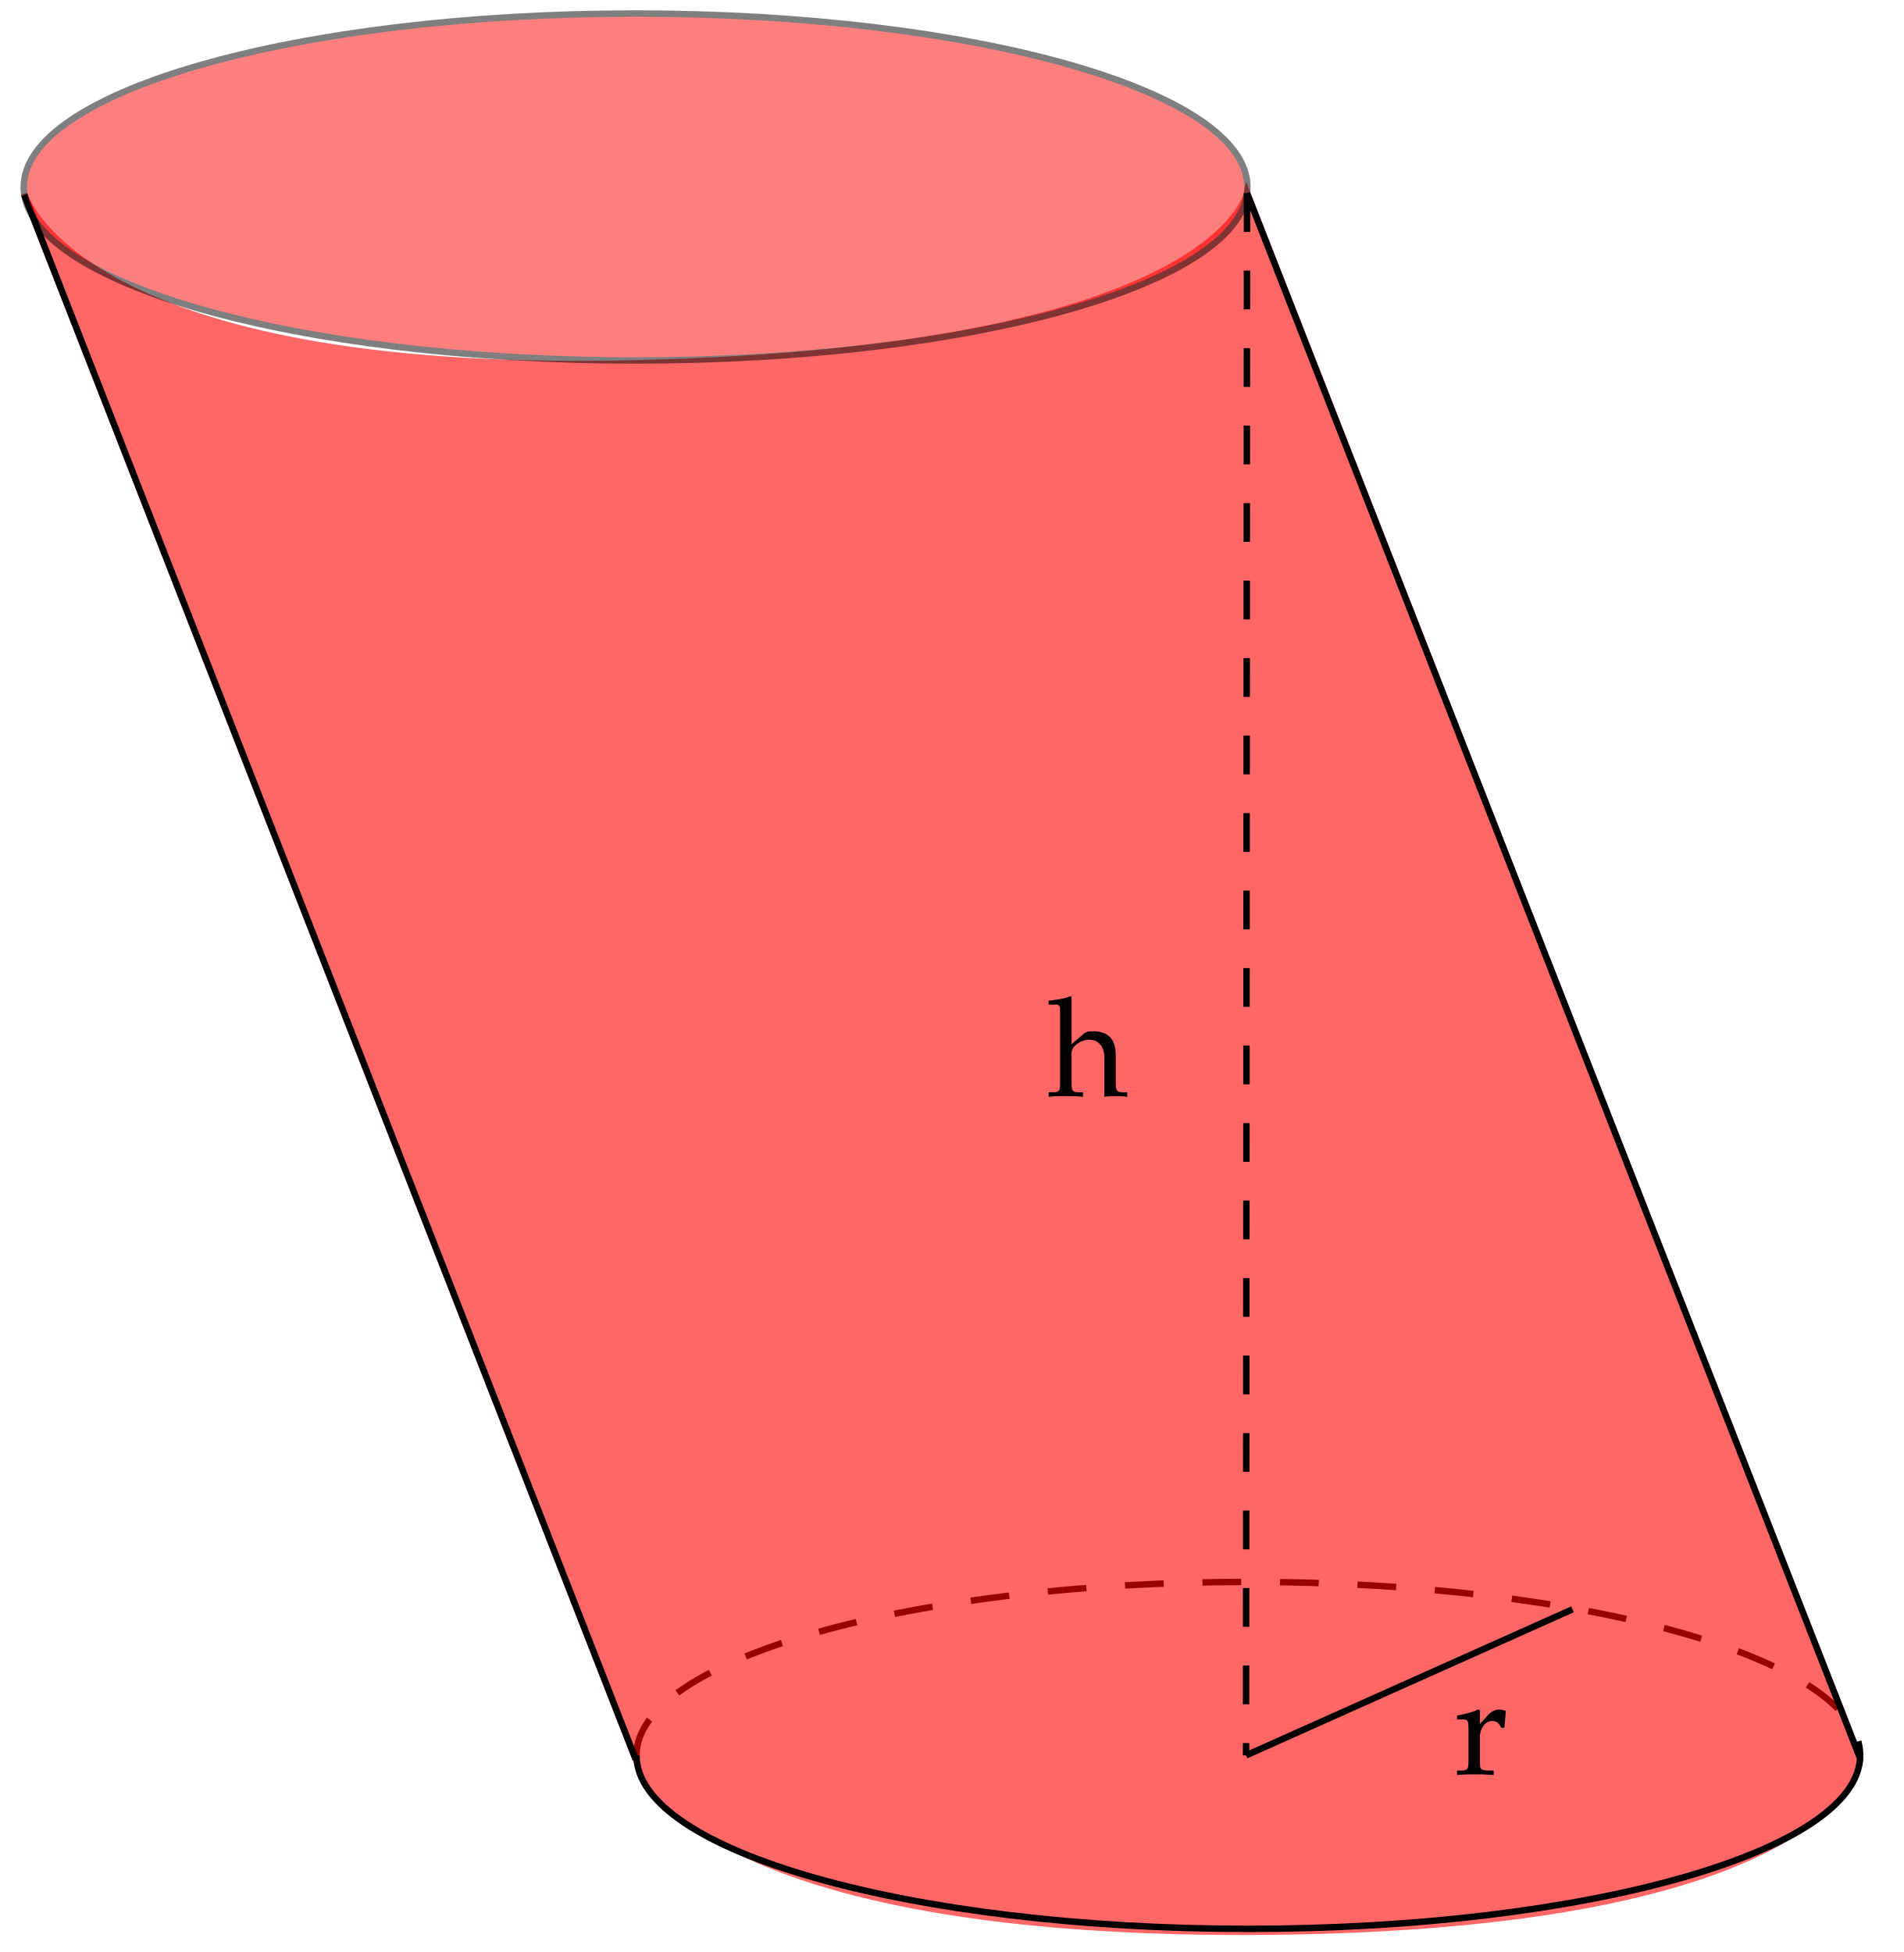
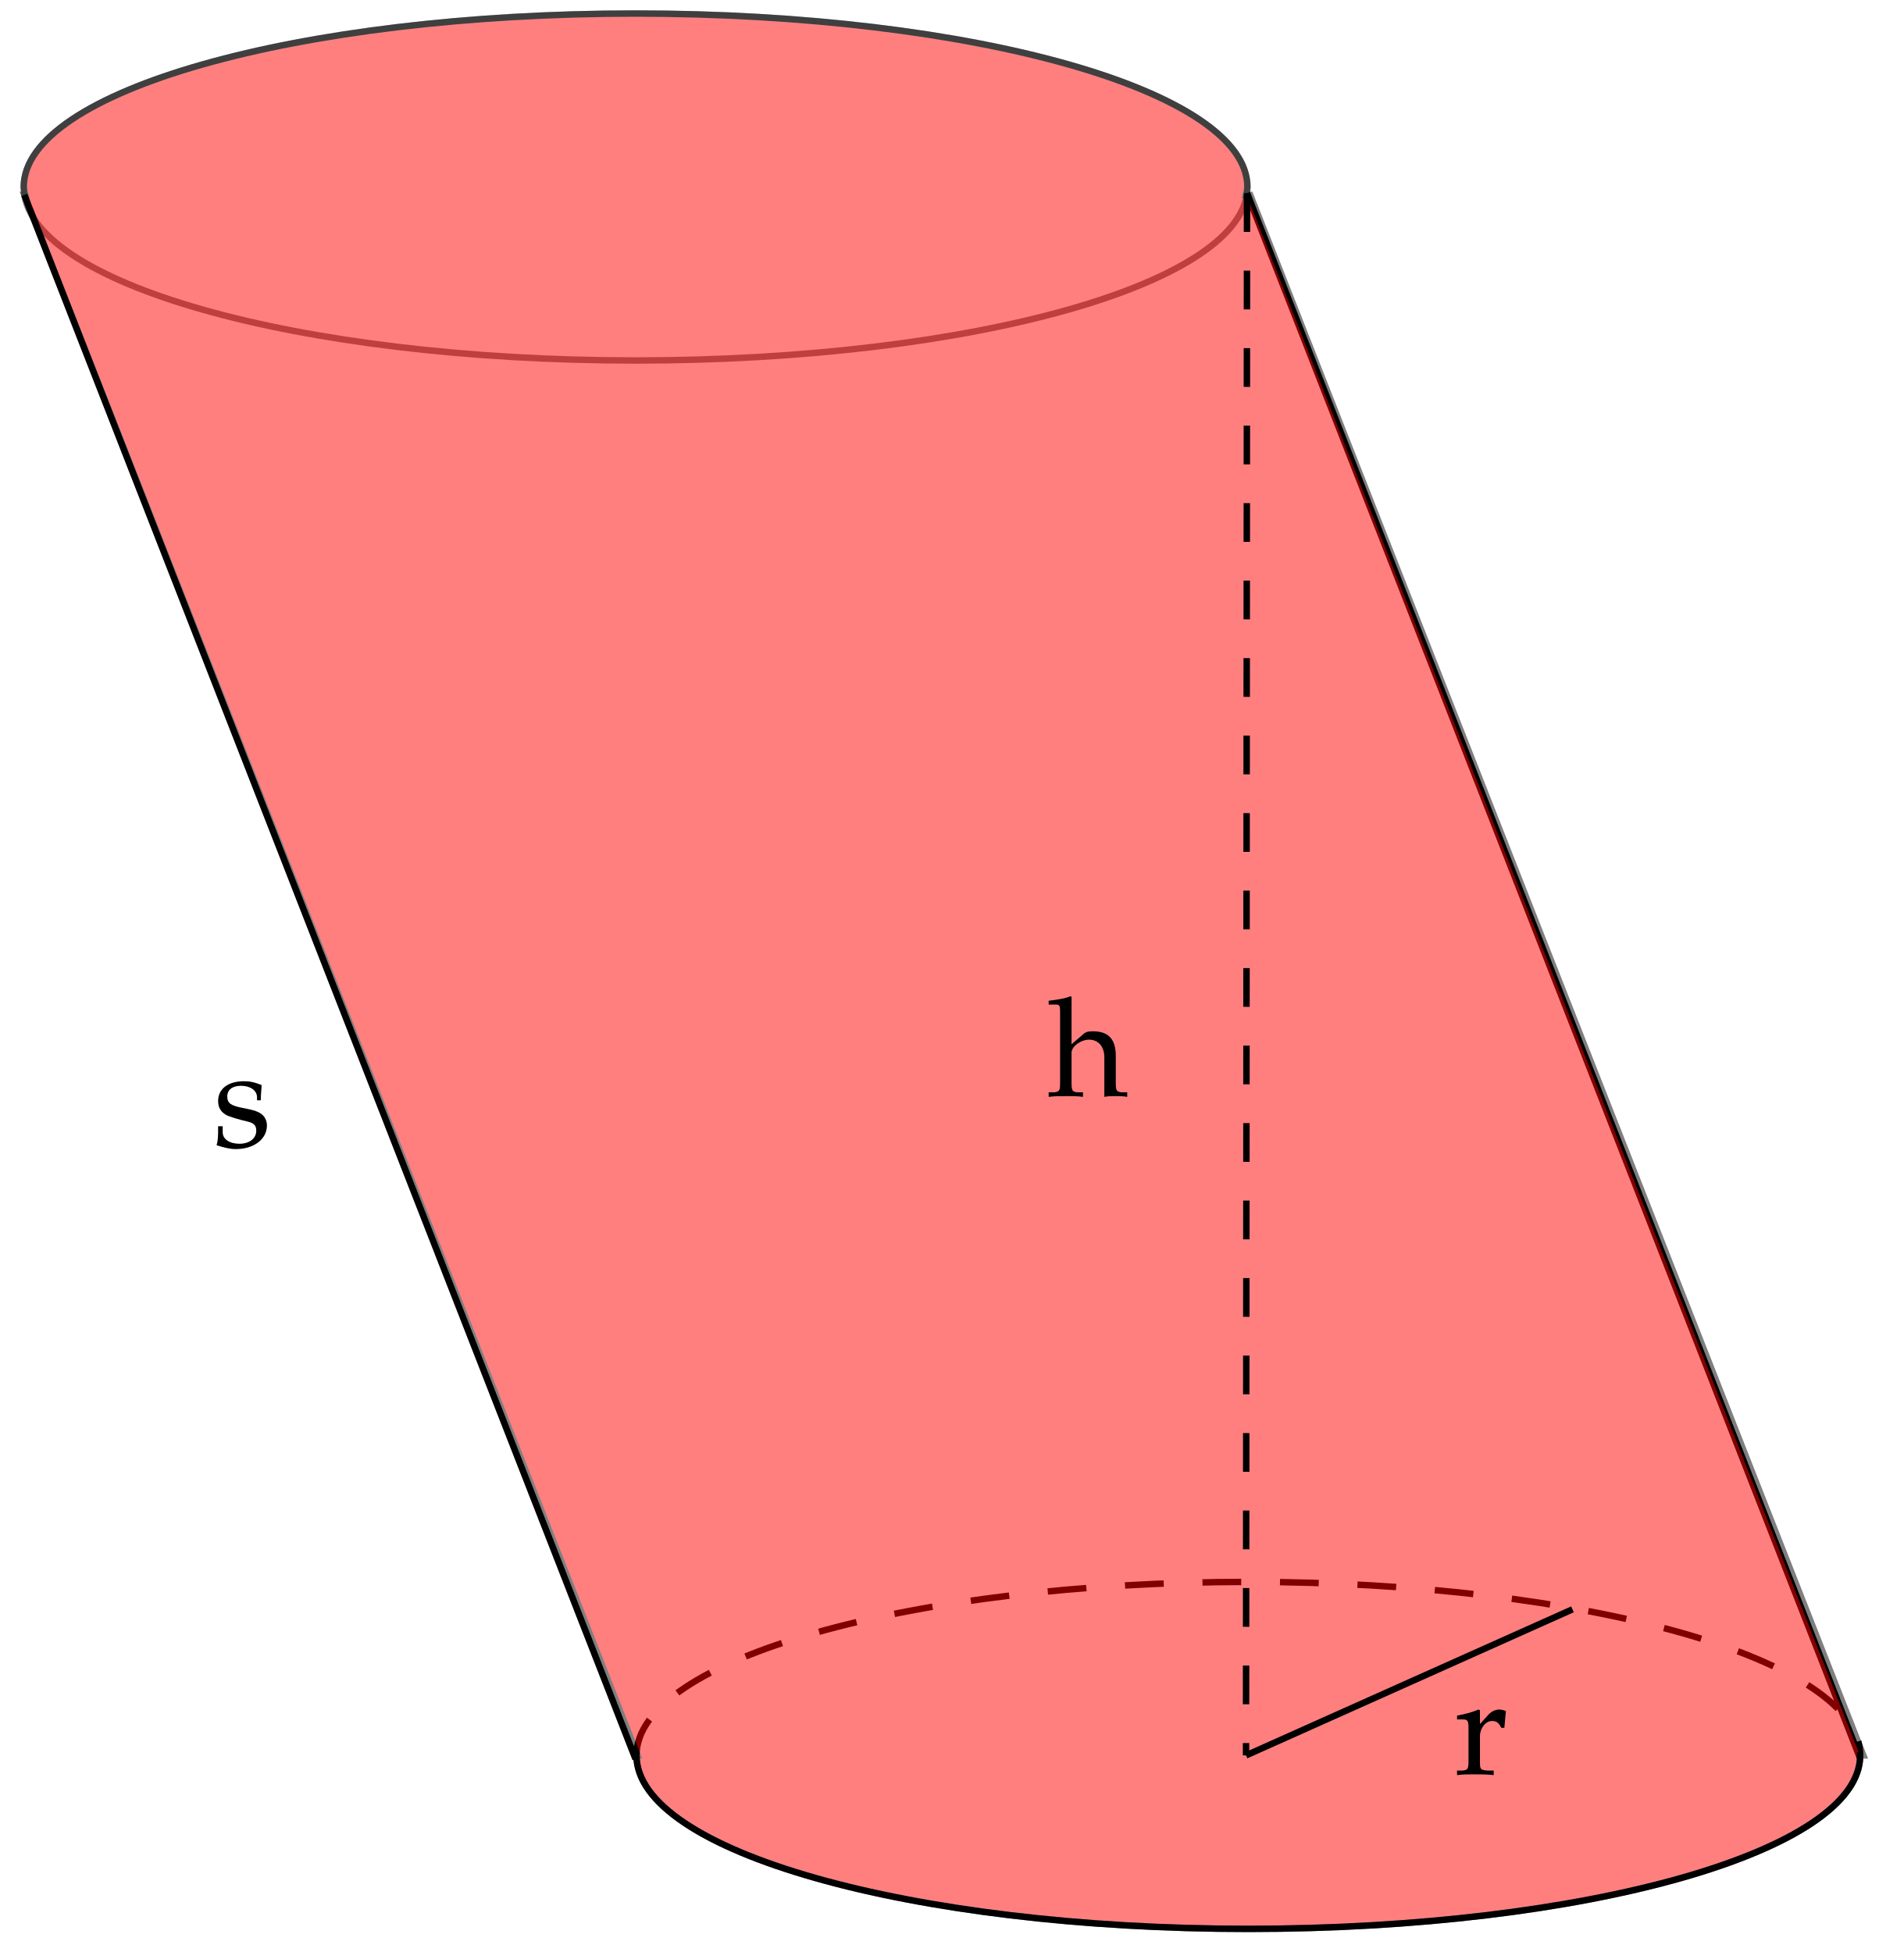
<svg xmlns="http://www.w3.org/2000/svg" width="39mm" height="40mm" viewBox="0 0 39 40" version="1.1" id="svg5">
  <defs id="defs2">
    </defs>
  <g id="layer2">
    <path id="path1574-5-4" style="opacity:1;fill:none;fill-opacity:0.49;stroke:#000000;stroke-width:0.132;stroke-miterlimit:4;stroke-dasharray:0.794, 0.794;stroke-dashoffset:0" d="m 13.04,35.971 c 1e-6,-1.963 5.612,-3.555 12.535,-3.555 6.923,0 12.535,1.591 12.535,3.555" />
-     <path id="path1574-5-0" style="opacity:0.6;fill:#ff0000;fill-opacity:1;stroke:#ff0000;stroke-width:0.132;stroke-opacity:1" d="M 25.574,39.585 C 13.977,39.614 13.029,36.068 13.029,36.068 L 0.491,3.972 c 0,0 1.09,3.751 12.528,3.474 C 24.93,7.158 25.551,3.954 25.551,3.954 L 38.109,36.063 c 0,0 -0.555,3.492 -12.535,3.522 z" />
    <path style="fill:none;stroke:#000000;stroke-width:0.133;stroke-linecap:butt;stroke-linejoin:miter;stroke-miterlimit:4;stroke-dasharray:none;stroke-opacity:1" d="M 0.499,3.994 13.021,36.047" id="path1560" />
-     <path style="fill:none;stroke:#000000;stroke-width:0.133;stroke-linecap:butt;stroke-linejoin:miter;stroke-miterlimit:4;stroke-dasharray:none;stroke-opacity:1" d="M 25.548,3.958 38.11,36.035" id="path1560-7" />
+     <path style="display:inline;fill:none;stroke:#000000;stroke-width:0.133;stroke-linecap:butt;stroke-linejoin:miter;stroke-miterlimit:4;stroke-dasharray:none;stroke-opacity:1" d="M 25.548,3.958 38.11,36.035" id="path1560-7" />
+     <ellipse style="opacity:0.5;fill:none;fill-opacity:1;stroke:#000000;stroke-width:0.132;stroke-miterlimit:4;stroke-dasharray:none" id="path1574" cx="13.021" cy="3.832" rx="12.535" ry="3.555" />
+     <path id="path1574-1" style="display:inline;opacity:0.5;fill:#ff0000;fill-opacity:1;stroke:#000000;stroke-width:0.132;stroke-miterlimit:4;stroke-dasharray:none" d="M 13.021,0.278 A 12.535,3.555 0 0 0 0.486,3.832 12.535,3.555 0 0 0 0.521,3.995 H 0.5 l 0.047,0.118 a 12.535,3.555 0 0 0 0.099,0.252 L 13.061,35.971 h -0.021 c 0,1.963 5.612,3.555 12.535,3.555 6.923,0 12.535,-1.592 12.535,-3.555 h 0.066 L 25.614,3.995 h -0.093 a 12.535,3.555 0 0 0 0.035,-0.162 12.535,3.555 0 0 0 -12.535,-3.555 z" />
+     <path id="path1574-5" style="opacity:1;fill:none;fill-opacity:0.49;stroke:#000000;stroke-width:0.132" d="m 38.11,35.971 c 0,1.963 -5.612,3.555 -12.535,3.555 -6.923,0 -12.535,-1.591 -12.535,-3.555" />
+     <path style="fill:none;stroke:#000000;stroke-width:0.132px;stroke-linecap:butt;stroke-linejoin:miter;stroke-opacity:1" d="m 25.528,35.971 6.688,-2.993" id="path2113" />
+     <path style="fill:none;stroke:#000000;stroke-width:0.132;stroke-linecap:butt;stroke-linejoin:miter;stroke-miterlimit:4;stroke-dasharray:0.794, 0.794;stroke-dashoffset:0;stroke-opacity:1" d="M 25.548,3.958 25.528,35.971" id="path1048" />
+     <text xml:space="preserve" style="font-size:2.822px;line-height:1.25;font-family:'TeX Gyre Pagella';letter-spacing:0px;word-spacing:0px;stroke-width:0.132;-inkscape-font-specification:'TeX Gyre Pagella, Normal';font-weight:normal;font-style:normal;font-stretch:normal;font-variant:normal;font-variant-ligatures:normal;font-variant-caps:normal;font-variant-numeric:normal;font-variant-east-asian:normal" x="21.47" y="22.46" id="text932">
+       <tspan id="tspan930" style="stroke-width:0.132;-inkscape-font-specification:'TeX Gyre Pagella, Normal';font-family:'TeX Gyre Pagella';font-weight:normal;font-style:normal;font-stretch:normal;font-variant:normal;font-size:2.822px;font-variant-ligatures:normal;font-variant-caps:normal;font-variant-numeric:normal;font-variant-east-asian:normal" x="21.47" y="22.46">h</tspan>
+     </text>
    <text xml:space="preserve" style="font-size:2.822px;line-height:1.25;font-family:'TeX Gyre Pagella';letter-spacing:0px;word-spacing:0px;stroke-width:0.132;-inkscape-font-specification:'TeX Gyre Pagella, Normal';font-weight:normal;font-style:normal;font-stretch:normal;font-variant:normal;font-variant-ligatures:normal;font-variant-caps:normal;font-variant-numeric:normal;font-variant-east-asian:normal" x="29.789" y="36.36" id="text6722">
      <tspan id="tspan6720" style="stroke-width:0.132;-inkscape-font-specification:'TeX Gyre Pagella, Normal';font-family:'TeX Gyre Pagella';font-weight:normal;font-style:normal;font-stretch:normal;font-variant:normal;font-size:2.822px;font-variant-ligatures:normal;font-variant-caps:normal;font-variant-numeric:normal;font-variant-east-asian:normal" x="29.789" y="36.36">r</tspan>
    </text>
-     <text xml:space="preserve" style="font-size:2.822px;line-height:1.25;font-family:'TeX Gyre Pagella';letter-spacing:0px;word-spacing:0px;stroke-width:0.132;-inkscape-font-specification:'TeX Gyre Pagella, Normal';font-weight:normal;font-style:normal;font-stretch:normal;font-variant:normal;font-variant-ligatures:normal;font-variant-caps:normal;font-variant-numeric:normal;font-variant-east-asian:normal" x="21.47" y="22.46" id="text932">
-       <tspan id="tspan930" style="stroke-width:0.132;-inkscape-font-specification:'TeX Gyre Pagella, Normal';font-family:'TeX Gyre Pagella';font-weight:normal;font-style:normal;font-stretch:normal;font-variant:normal;font-size:2.822px;font-variant-ligatures:normal;font-variant-caps:normal;font-variant-numeric:normal;font-variant-east-asian:normal" x="21.47" y="22.46">h</tspan>
+     <text xml:space="preserve" style="font-style:normal;font-variant:normal;font-weight:normal;font-stretch:normal;font-size:2.822px;line-height:1.25;font-family:'TeX Gyre Pagella';-inkscape-font-specification:'TeX Gyre Pagella, Normal';font-variant-ligatures:normal;font-variant-caps:normal;font-variant-numeric:normal;font-variant-east-asian:normal;letter-spacing:0px;word-spacing:0px;stroke-width:0.132" x="4.36" y="23.486" id="text932-4">
+       <tspan id="tspan930-0" style="font-style:normal;font-variant:normal;font-weight:normal;font-stretch:normal;font-size:2.822px;font-family:'TeX Gyre Pagella';-inkscape-font-specification:'TeX Gyre Pagella, Normal';font-variant-ligatures:normal;font-variant-caps:normal;font-variant-numeric:normal;font-variant-east-asian:normal;stroke-width:0.132" x="4.36" y="23.486">s</tspan>
    </text>
-     <ellipse style="opacity:0.5;fill:#ff0000;fill-opacity:1;stroke:#000000;stroke-width:0.132;stroke-miterlimit:4;stroke-dasharray:none" id="path1574" cx="13.021" cy="3.832" rx="12.535" ry="3.555" />
-     <path id="path1574-5" style="opacity:1;fill:none;fill-opacity:0.49;stroke:#000000;stroke-width:0.132" d="m 38.11,35.971 c 0,1.963 -5.612,3.555 -12.535,3.555 -6.923,0 -12.535,-1.591 -12.535,-3.555" />
-     <path style="fill:none;stroke:#000000;stroke-width:0.132px;stroke-linecap:butt;stroke-linejoin:miter;stroke-opacity:1" d="m 25.528,35.971 6.688,-2.993" id="path2113" />
-     <path style="fill:none;stroke:#000000;stroke-width:0.132;stroke-linecap:butt;stroke-linejoin:miter;stroke-miterlimit:4;stroke-dasharray:0.794, 0.794;stroke-dashoffset:0;stroke-opacity:1" d="M 25.548,3.958 25.528,35.971" id="path1048" />
  </g>
</svg>
